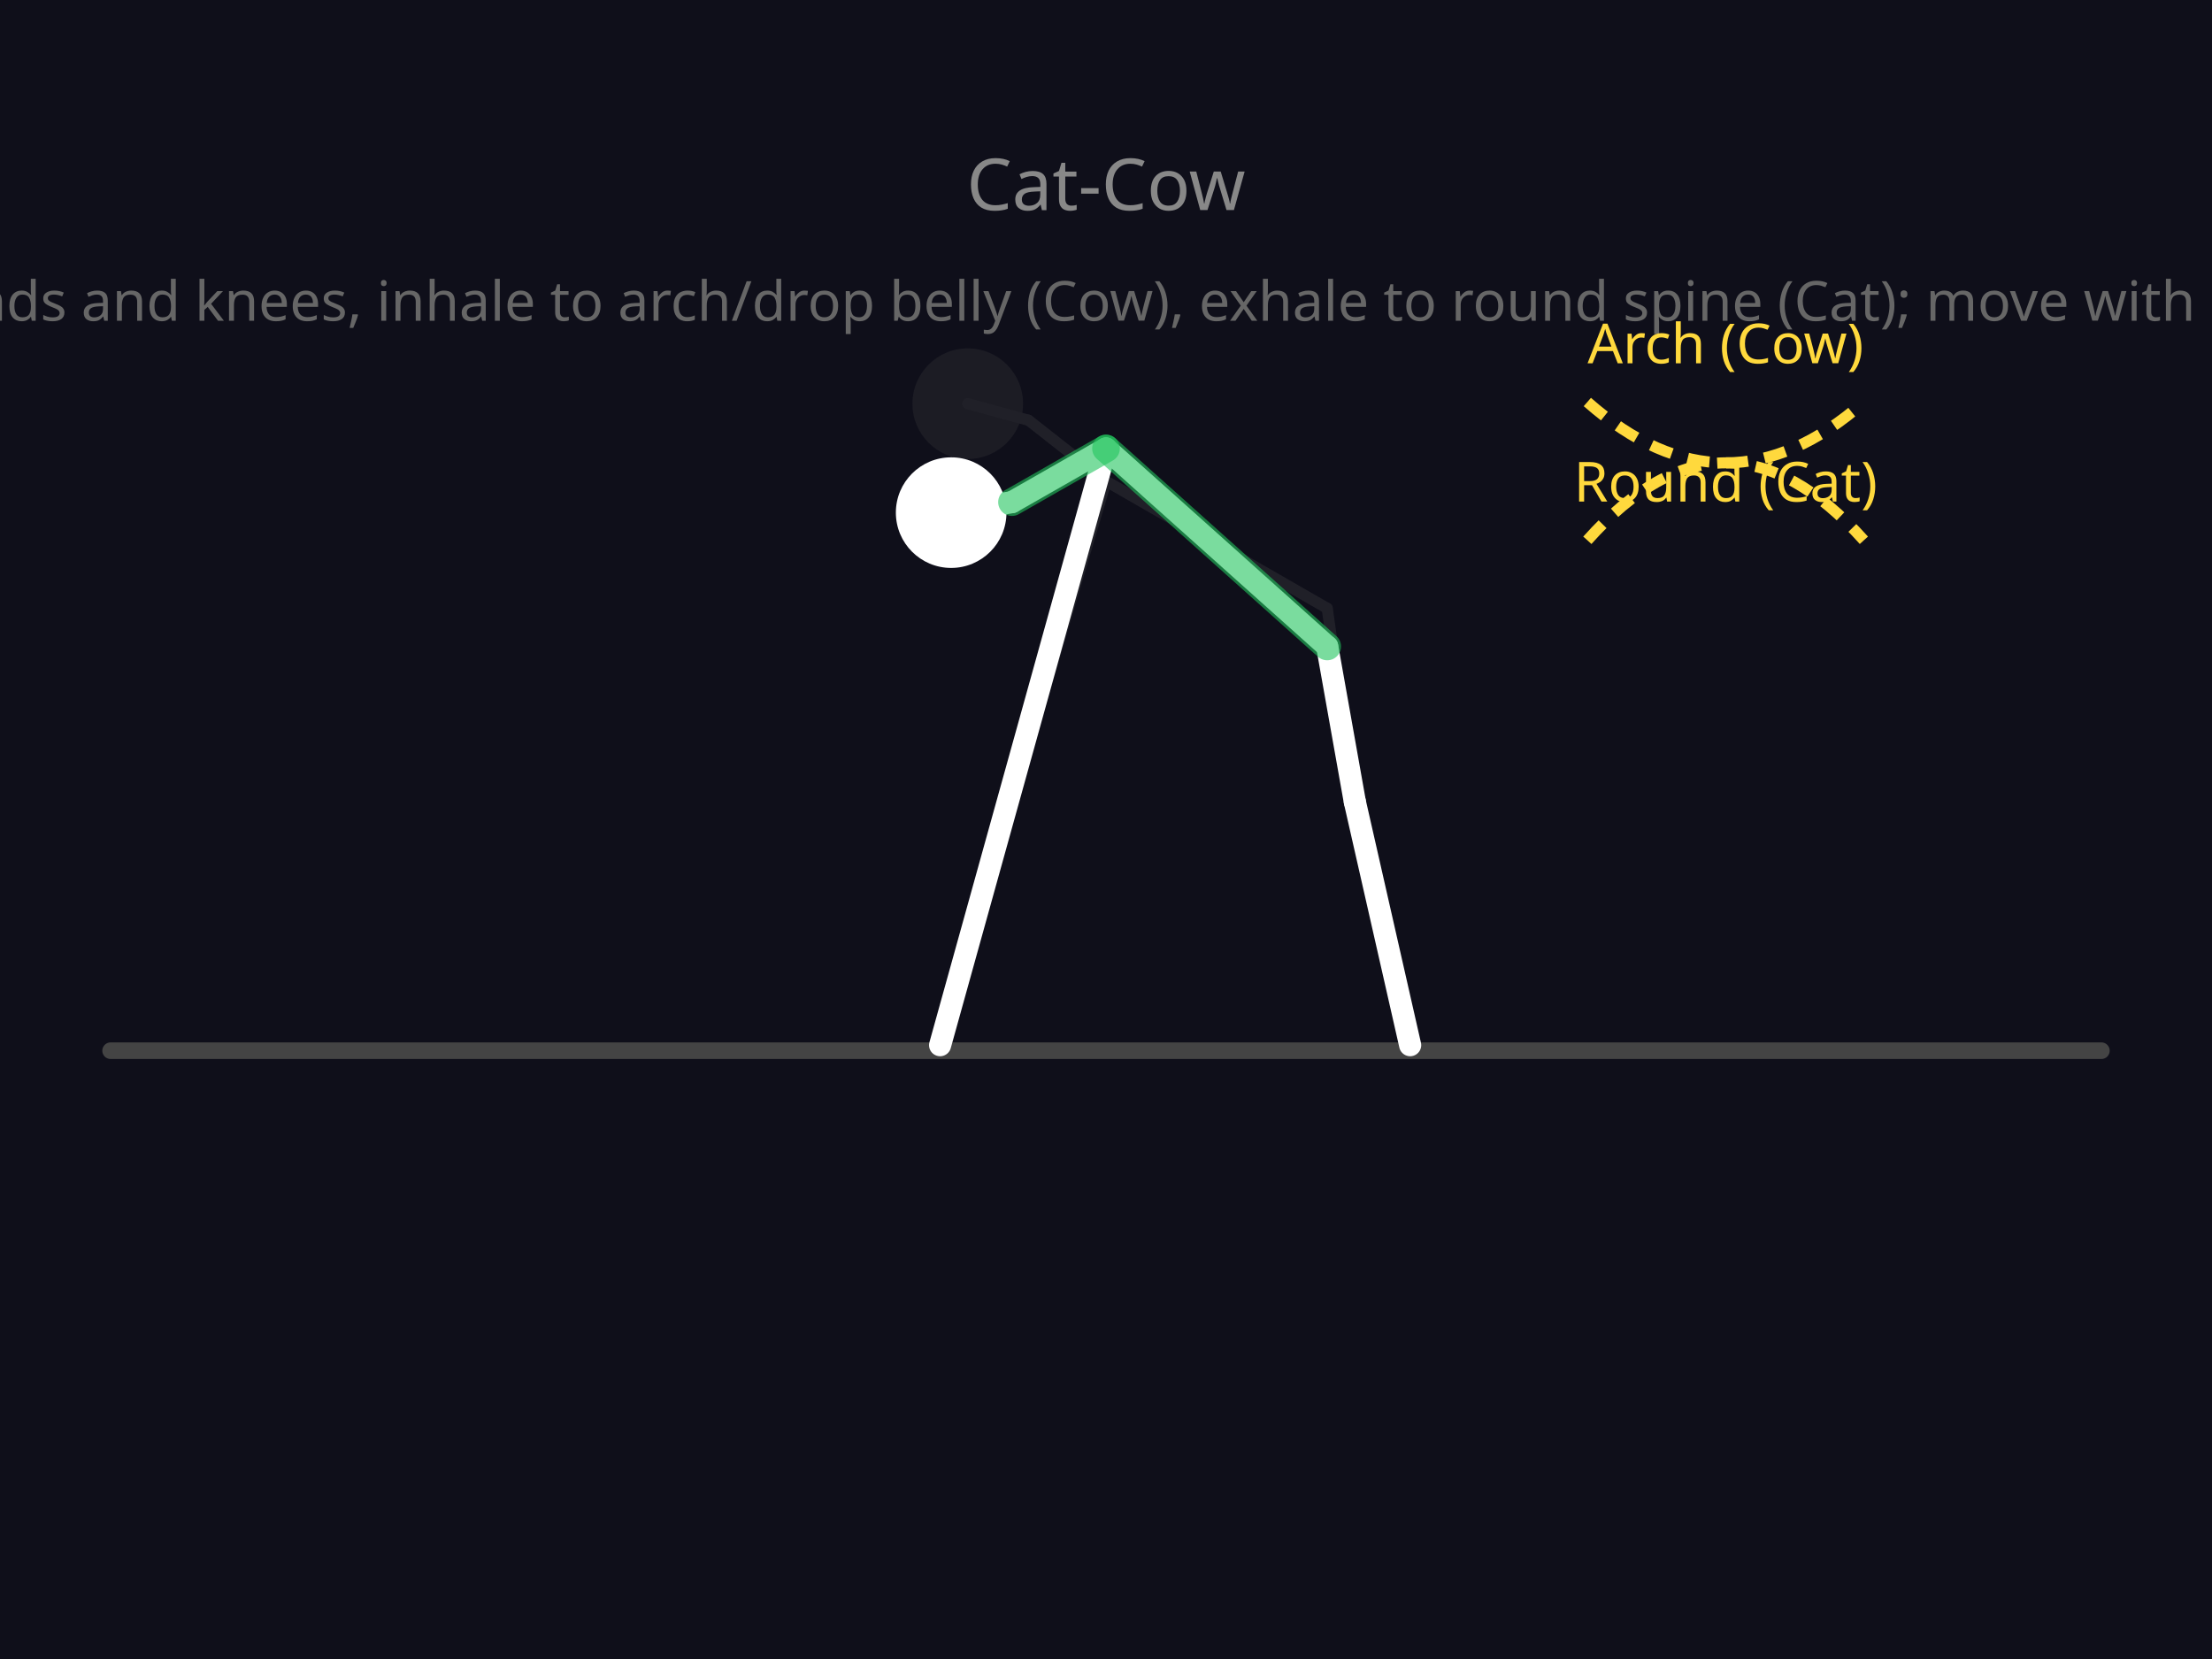
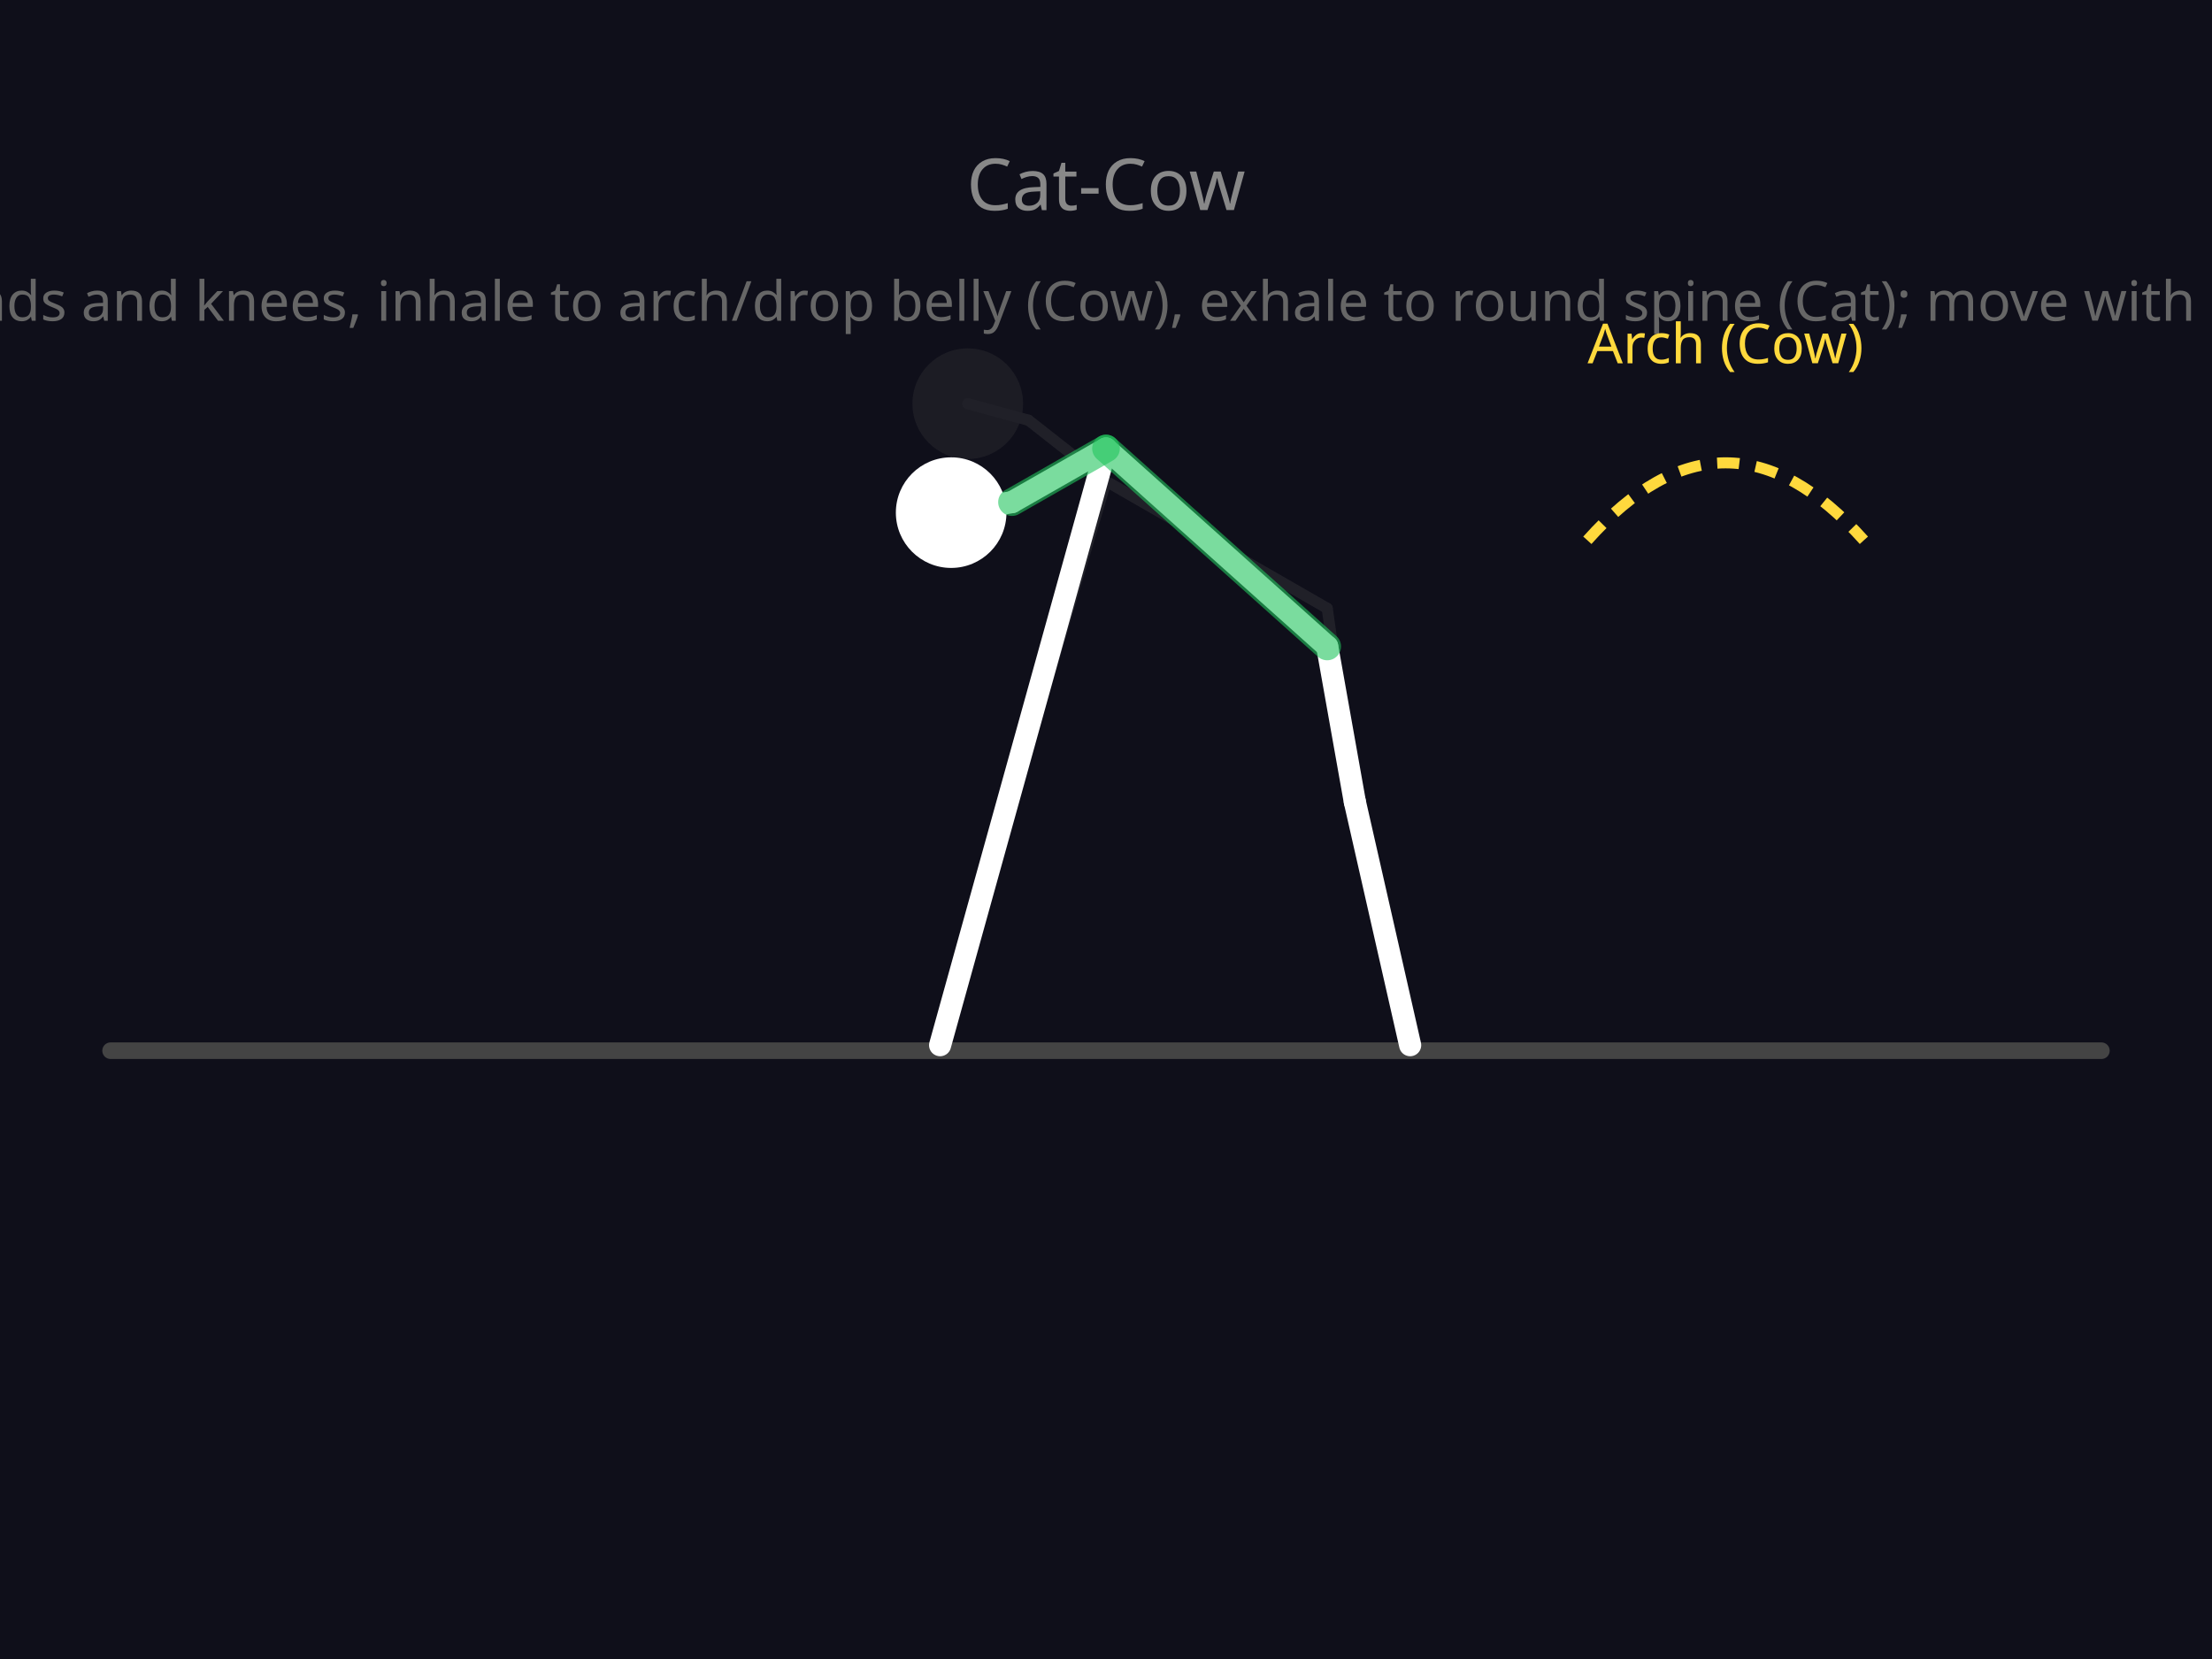
<svg xmlns="http://www.w3.org/2000/svg" viewBox="0 0 400 300">
  <rect width="400" height="300" fill="#0f0f1a" />
  <line x1="20" y1="190" x2="380" y2="190" stroke="#444" stroke-width="3" stroke-linecap="round" />
  <text x="200" y="38" fill="#888" font-size="13" font-family="sans-serif" text-anchor="middle">Cat-Cow</text>
  <text x="200" y="58" fill="#666" font-size="10" font-family="sans-serif" text-anchor="middle">On hands and knees, inhale to arch/drop belly (Cow), exhale to round spine (Cat); move with breath.</text>
  <g stroke="#555" stroke-width="2" fill="none" stroke-linecap="round" stroke-linejoin="round" opacity="0.25">
    <circle cx="175" cy="73" r="10" fill="#444" stroke="none" />
    <line x1="175" y1="73" x2="186" y2="76" />
    <line x1="186" y1="76" x2="200" y2="87" />
    <line x1="200" y1="87" x2="240" y2="110" />
    <line x1="200" y1="87" x2="170" y2="189" />
    <line x1="240" y1="110" x2="245" y2="145" />
    <line x1="245" y1="145" x2="255" y2="189" />
  </g>
  <g stroke="#FFF" stroke-width="4" fill="none" stroke-linecap="round" stroke-linejoin="round">
    <circle cx="172" cy="92.7" r="10" fill="#FFF" stroke="none" />
    <line x1="172" y1="92.7" x2="183" y2="90.8" />
    <line x1="183" y1="90.8" x2="200" y2="81.1" />
    <line x1="200" y1="81.1" x2="240" y2="116.9" />
    <line x1="200" y1="81.1" x2="170" y2="189" />
    <line x1="240" y1="116.9" x2="245" y2="145" />
    <line x1="245" y1="145" x2="255" y2="189" />
    <line x1="183" y1="90.8" x2="200" y2="81.1" stroke="#22C55E" stroke-width="5" opacity="0.6" />
    <line x1="200" y1="81.1" x2="240" y2="116.9" stroke="#22C55E" stroke-width="5" opacity="0.6" />
  </g>
  <path d="M 287.046 97.696 Q 312.046 69.696 337.046 97.696" stroke="#FFD93D" stroke-width="2" fill="none" stroke-dasharray="4,3" />
  <text x="312.046" y="65.696" fill="#FFD93D" font-size="10" text-anchor="middle" font-family="sans-serif">Arch (Cow)</text>
-   <path d="M 287.046 72.696 Q 312.046 94.696 337.046 72.696" stroke="#FFD93D" stroke-width="2" fill="none" stroke-dasharray="4,3" />
-   <text x="312.046" y="90.696" fill="#FFD93D" font-size="10" text-anchor="middle" font-family="sans-serif">Round (Cat)</text>
</svg>
